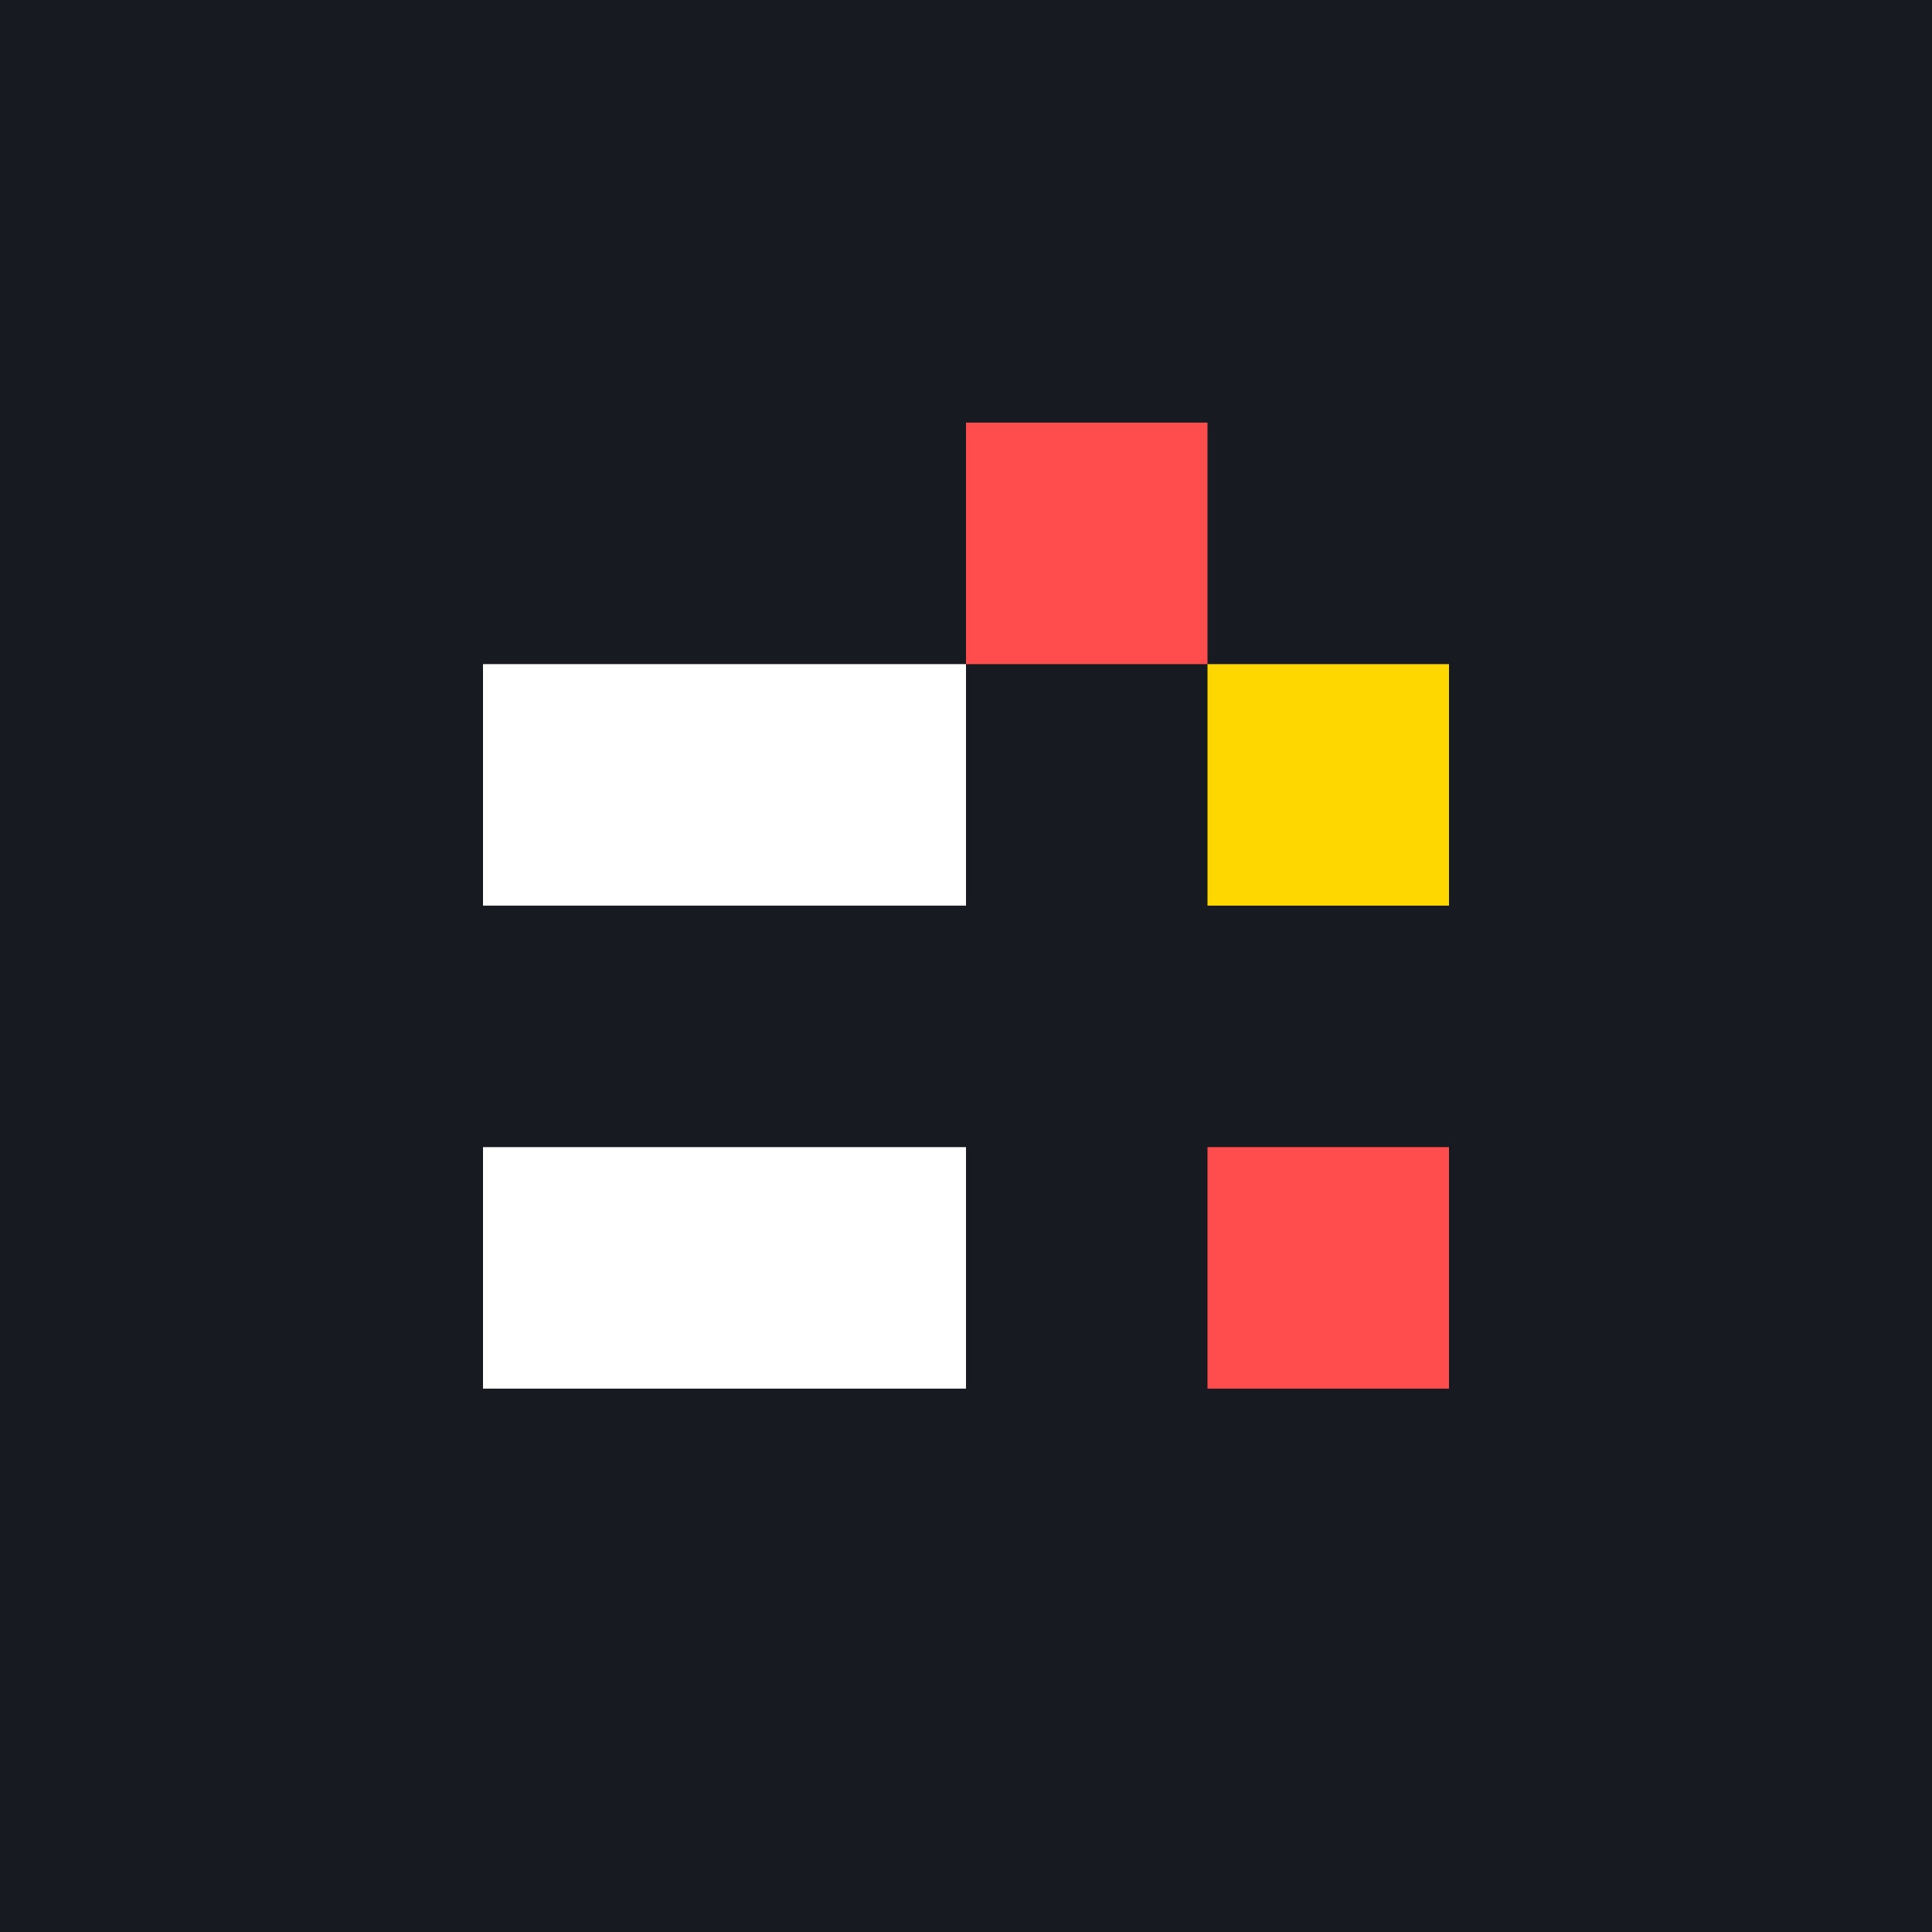
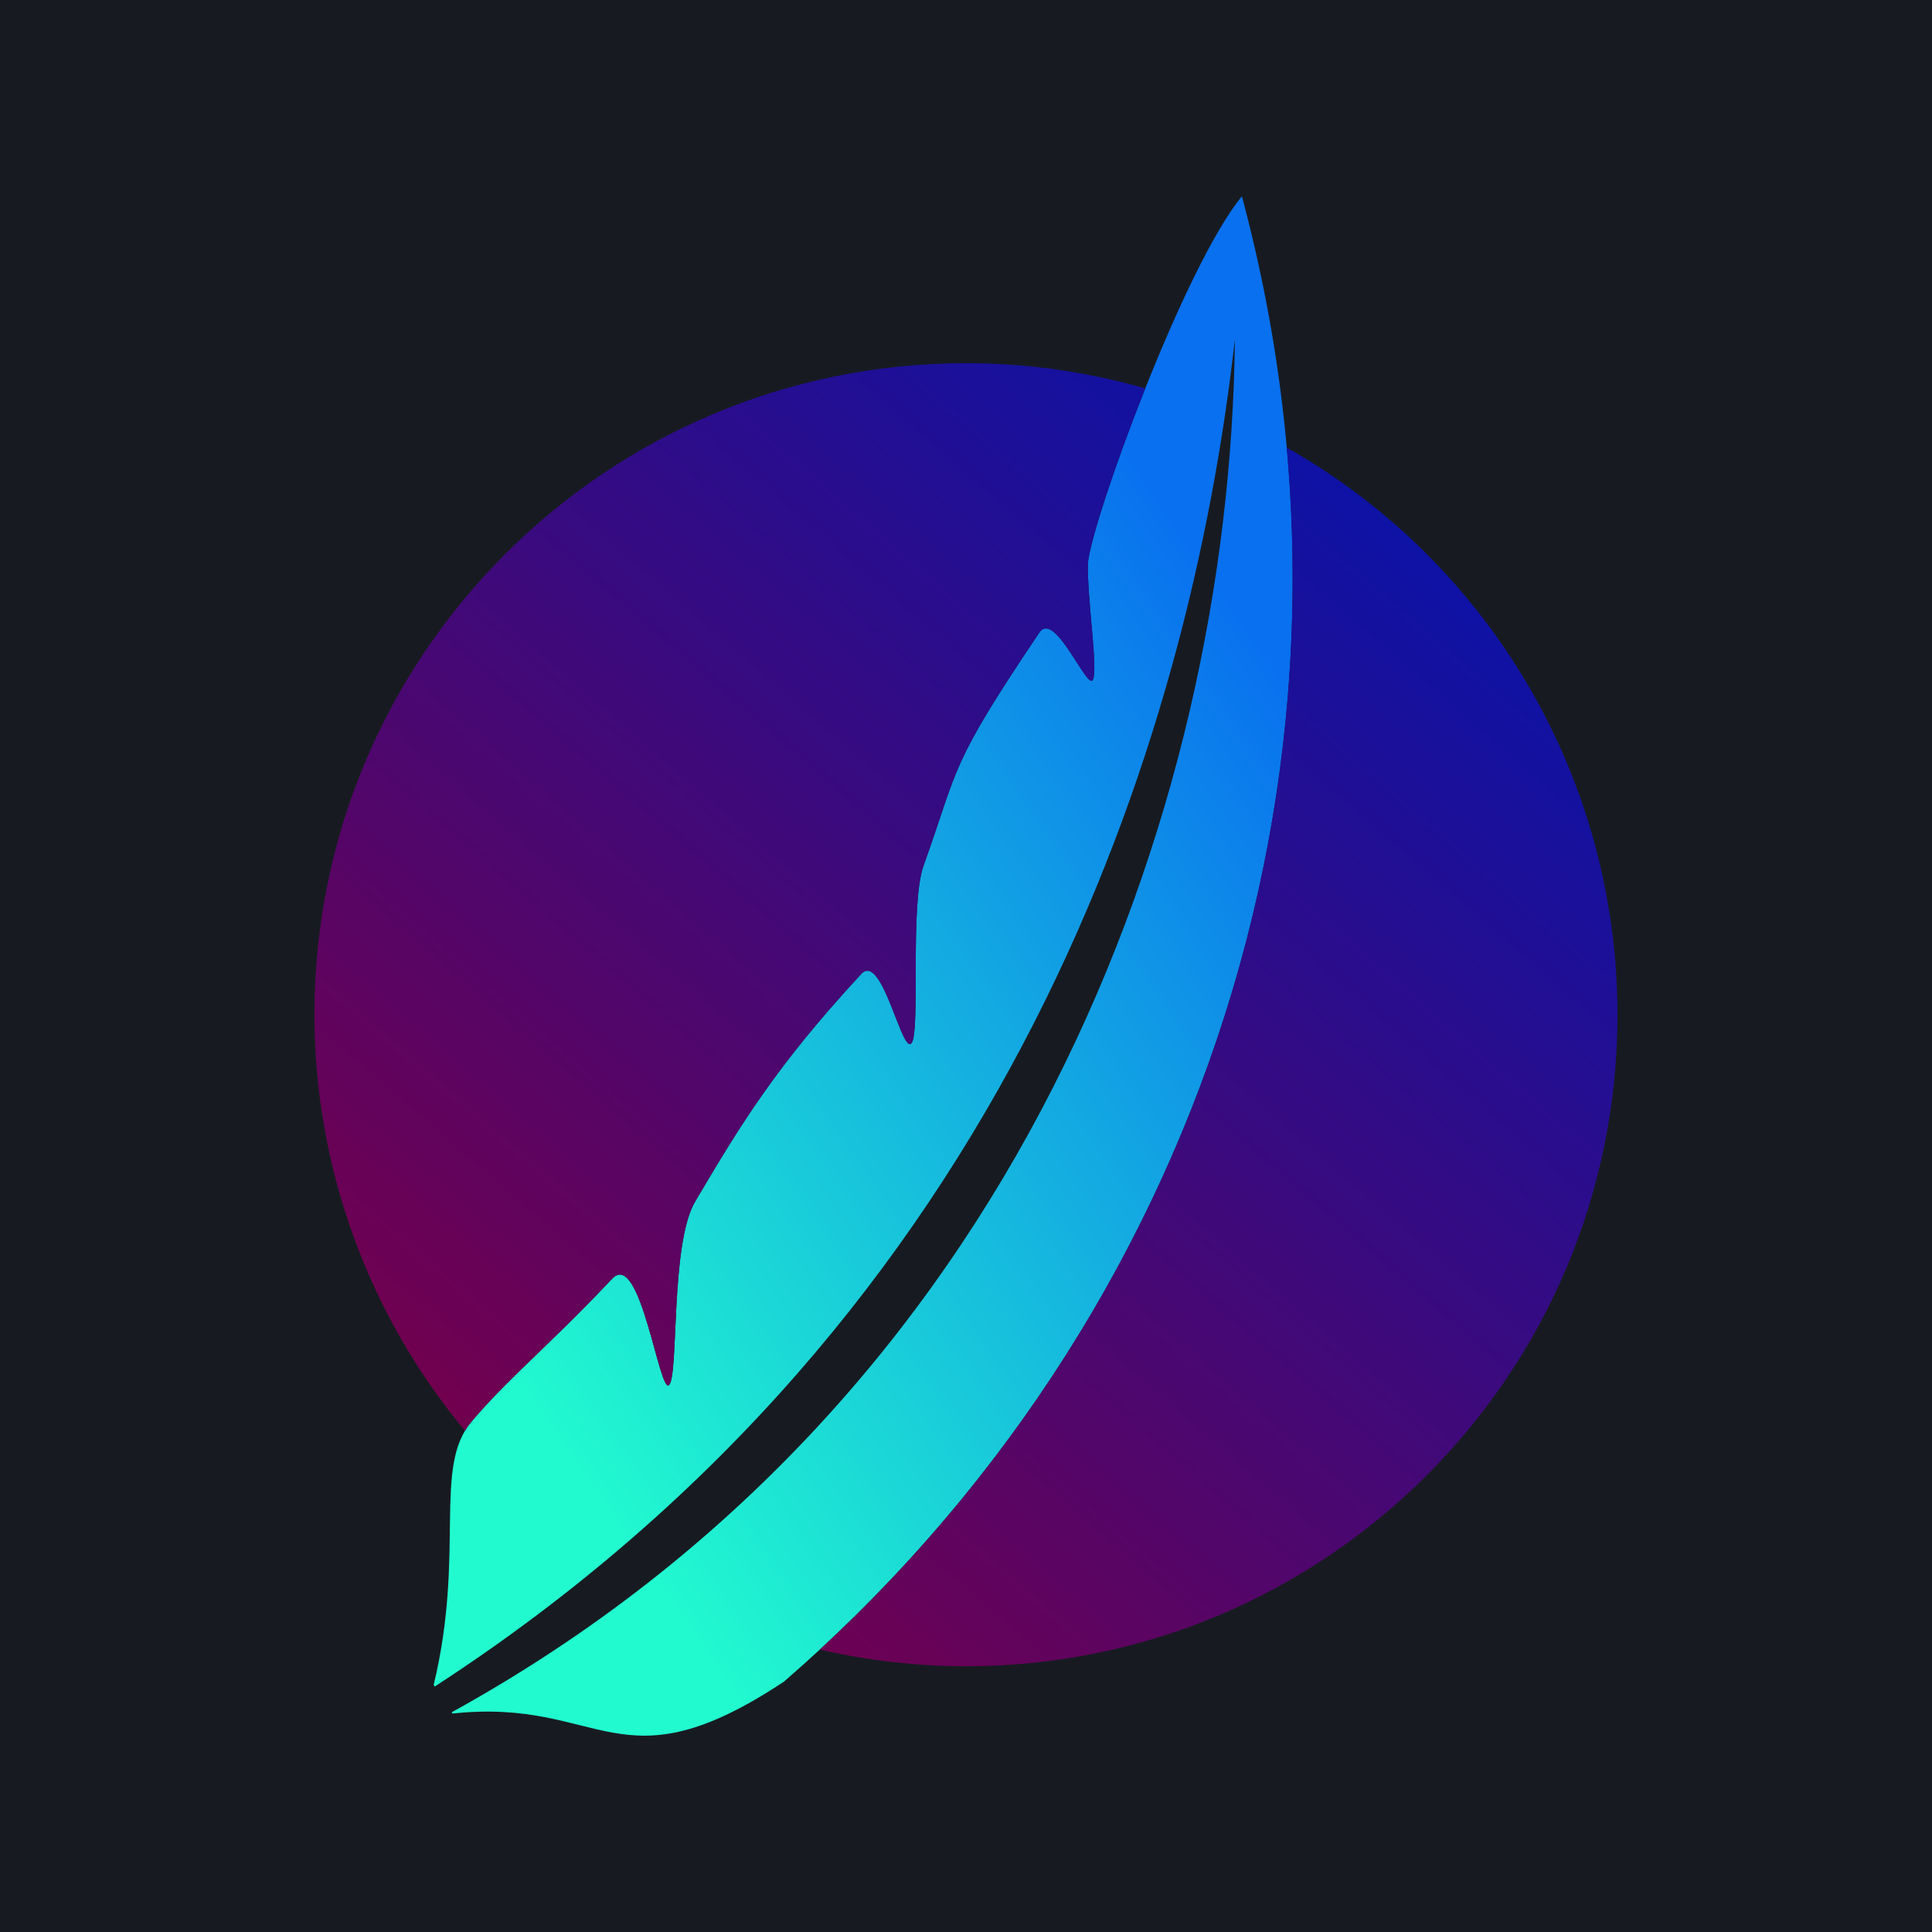
<svg xmlns="http://www.w3.org/2000/svg" viewBox="0 0 256 256" fill="none">
  <rect width="256" height="256" fill="#171B21" />
-   <g transform="translate(64 56)">
-     <path d="M64 0 H96 V32 H64 Z" fill="#FF4D4D" />
-     <path d="M0 32 H64 V64 H0 Z" fill="#FFFFFF" />
-     <path d="M96 32 H128 V64 H96 Z" fill="#FFD700" />
-     <path d="M0 96 H64 V128 H0 Z" fill="#FFFFFF" />
-     <path d="M96 96 H128 V128 H96 Z" fill="#FF4D4D" />
+   <g transform="translate(26 26) scale(0.3984)">
+     <defs>
+       <linearGradient id="lg6949" x1="68.454" x2="198.59" y1="246.73" y2="96.35" gradientTransform="translate(-5.754,-56.594)" gradientUnits="userSpaceOnUse">
+         <stop stop-color="#72004e" offset="0" />
+         <stop stop-color="#0015b1" offset="1" />
+       </linearGradient>
+       <linearGradient id="lg22708" x1="39.468" x2="154.99" y1="204.22" y2="124.47" gradientUnits="userSpaceOnUse">
+         <stop stop-color="#21facf" offset="0" />
+         <stop stop-color="#0970ef" offset="1" />
+       </linearGradient>
+     </defs>
+     <g transform="matrix(2.473 0 0 2.473 -4.8978 -4.8812)">
+       <path transform="translate(-5.5496,-57.412)" d="m148.16 59.393c-7.71 9.399-19.951 42.888-20.696 49.204-0.17 4.674 1.373 14.231 0.672 15.805-0.719 1.613-5.117-9.446-7.215-6.327-12.219 18.168-10.7 17.731-15.582 31.378-1.836 5.131-0.424 21.99-1.567 23.773-1.273 1.987-3.962-12.31-6.806-9.236-11.603 12.54-16.279 20.379-22.336 30.607-3.359 5.673-2.182 23.33-3.506 24.674-1.302 1.321-3.857-18.326-7.644-14.309-8.519 9.038-14.054 13.441-18.946 19.252-5.198 6.174-0.783 17.584-5.067 35.383l0.145 0.221c77.447-50.308 101.52-127.16 107.61-181.19-0.681 63.93-29.41 142.78-105.33 184.65l0.113 0.171c20.241-2.181 22.307 10.458 44.562-4.284 55.792-48.277 81.856-124.29 61.593-199.78z" fill="url(#lg22708)" />
+       <path d="m105.5 24.43c-48.394-1.5e-5 -87.625 39.231-87.625 87.625 0.017 20.443 7.182 40.236 20.253 55.954 0.252-0.422 0.536-0.824 0.858-1.206 4.892-5.81 10.427-10.214 18.946-19.252 3.787-4.018 6.341 15.63 7.644 14.309 1.324-1.344 0.147-19.001 3.506-24.674 6.056-10.228 10.733-18.067 22.336-30.607 2.844-3.074 5.533 11.223 6.806 9.236 1.142-1.782-0.269-18.641 1.566-23.773 4.882-13.647 3.363-13.21 15.582-31.378 2.098-3.119 6.496 7.94 7.215 6.327 0.701-1.573-0.842-11.131-0.672-15.805 0.372-3.15 3.604-13.059 7.705-23.367-7.843-2.247-15.962-3.388-24.12-3.389zm43.142 11.356c5.566 61.595-18.426 120.7-62.796 161.65 6.446 1.486 13.04 2.237 19.655 2.239 48.394 1e-5 87.625-39.231 87.625-87.625-3.1e-4 -31.581-16.995-60.719-44.484-76.268z" fill="url(#lg6949)" />
+     </g>
  </g>
</svg>
